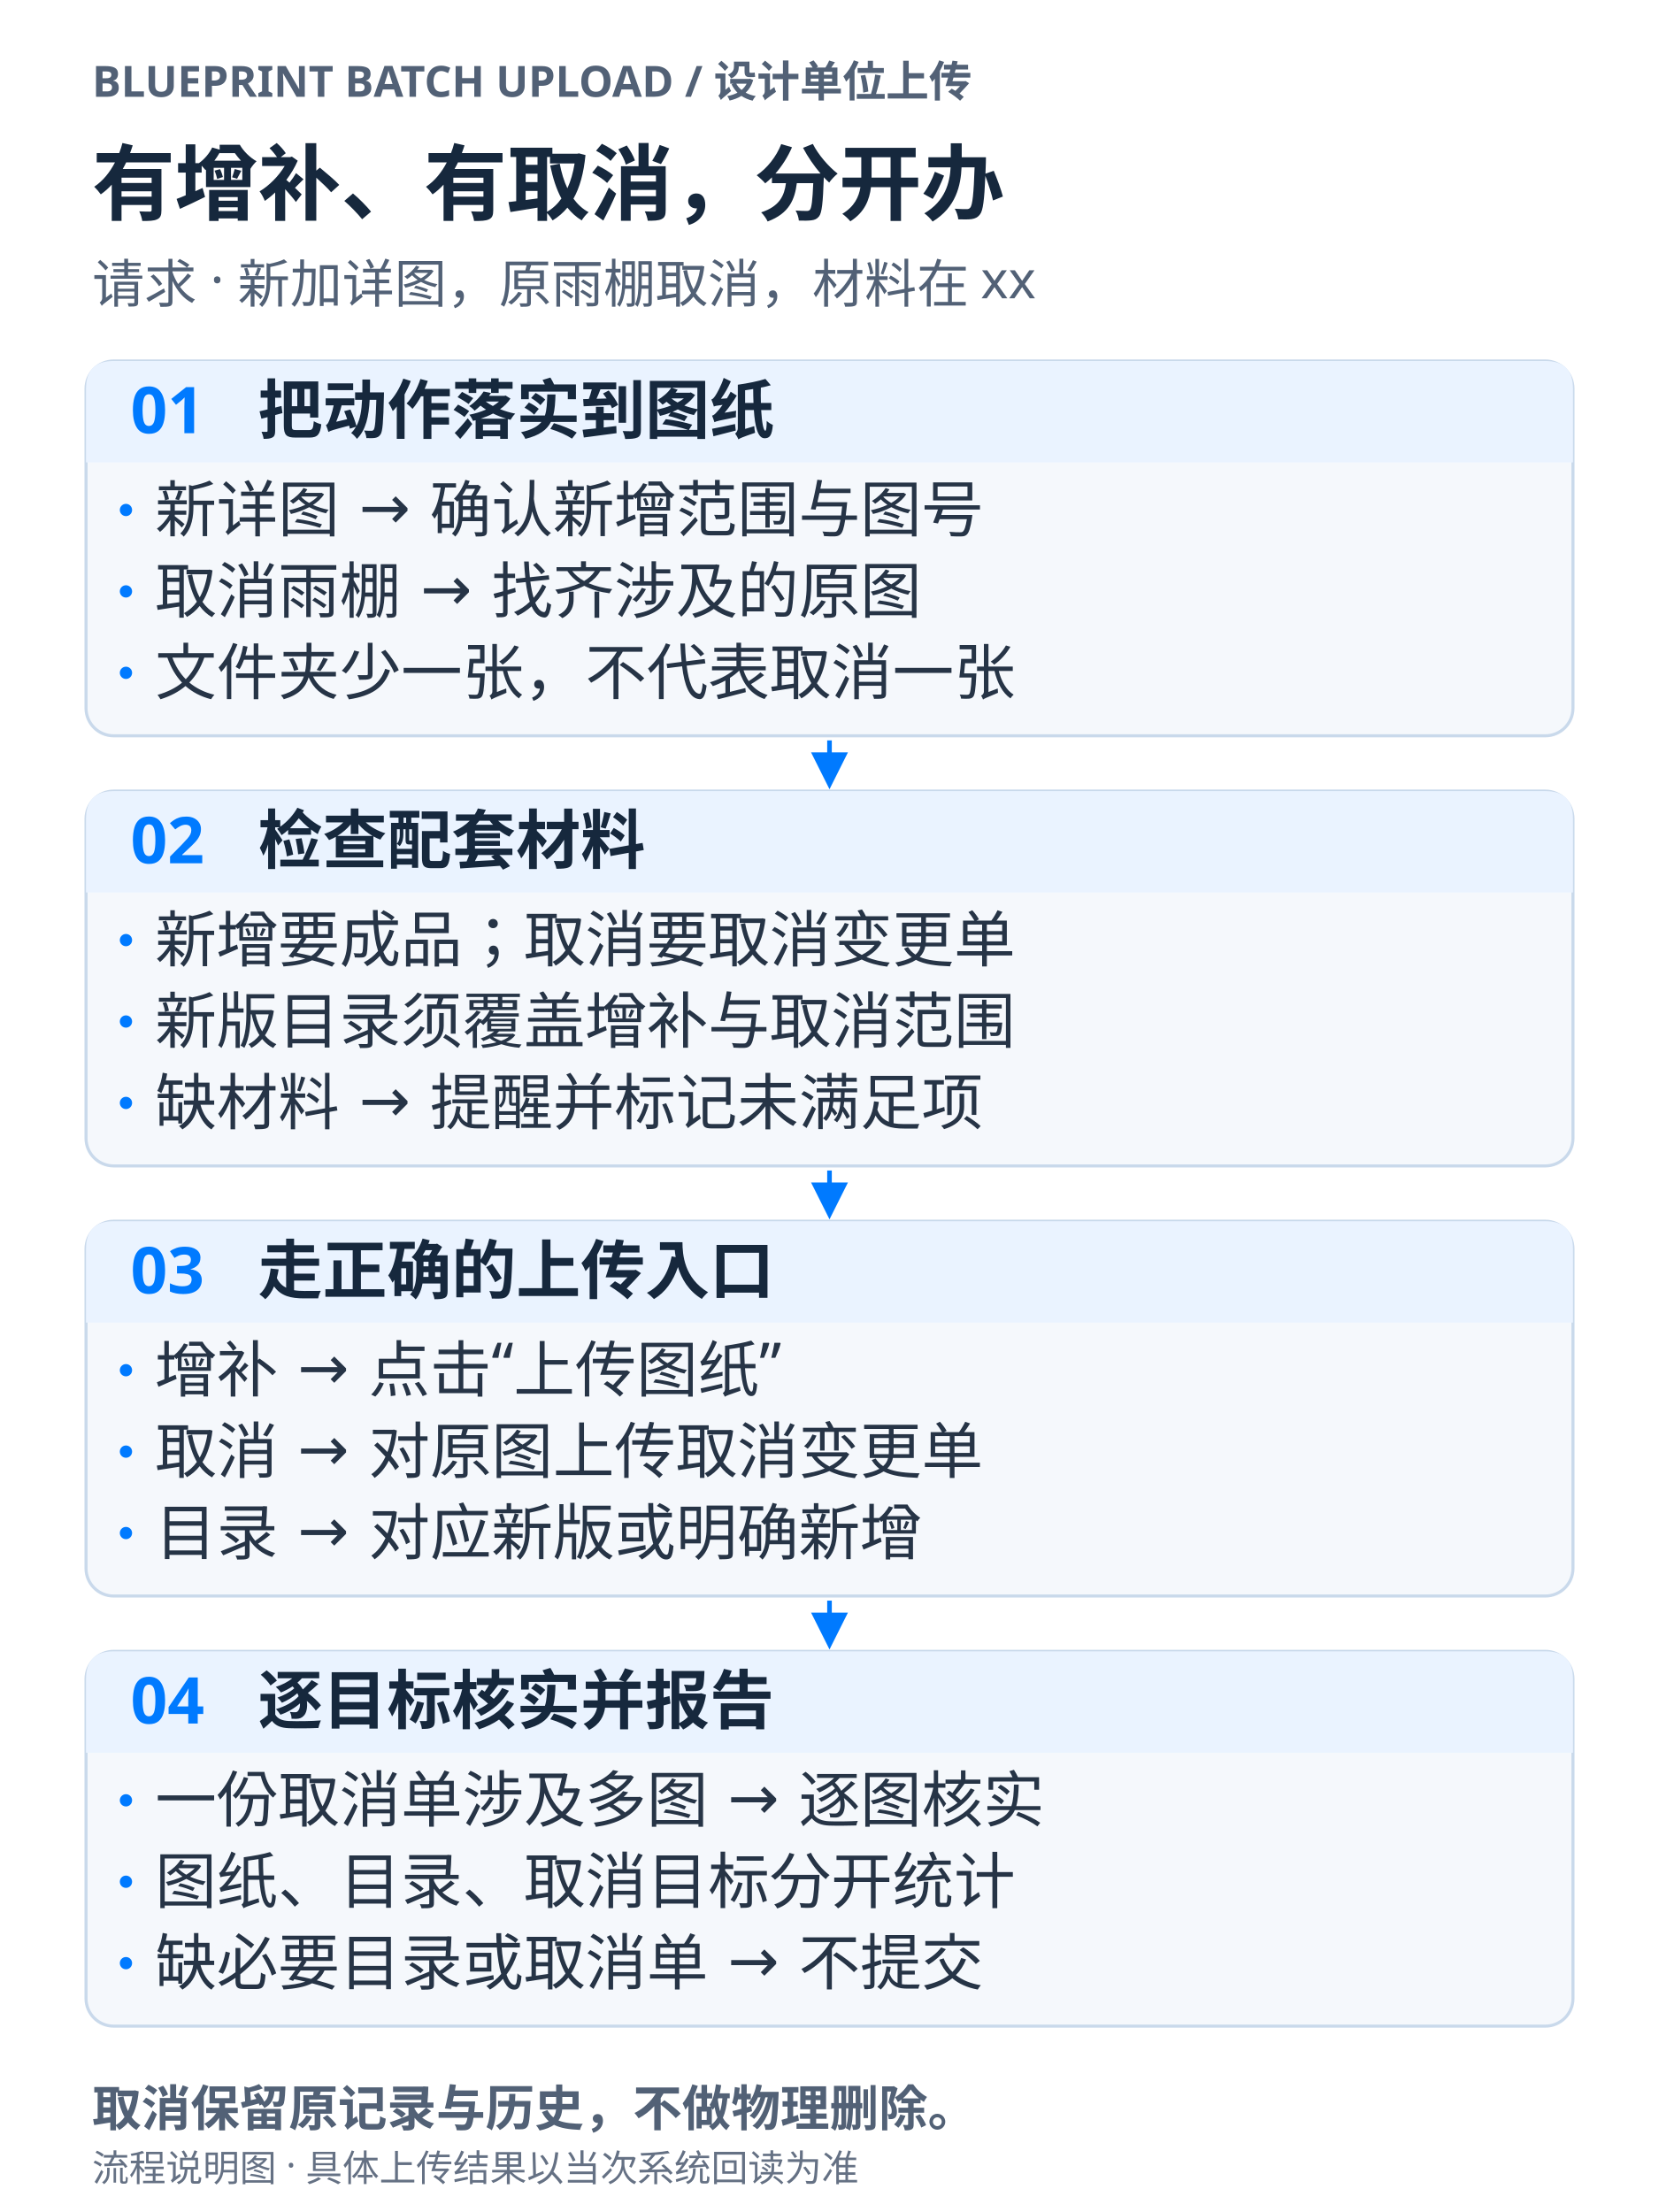
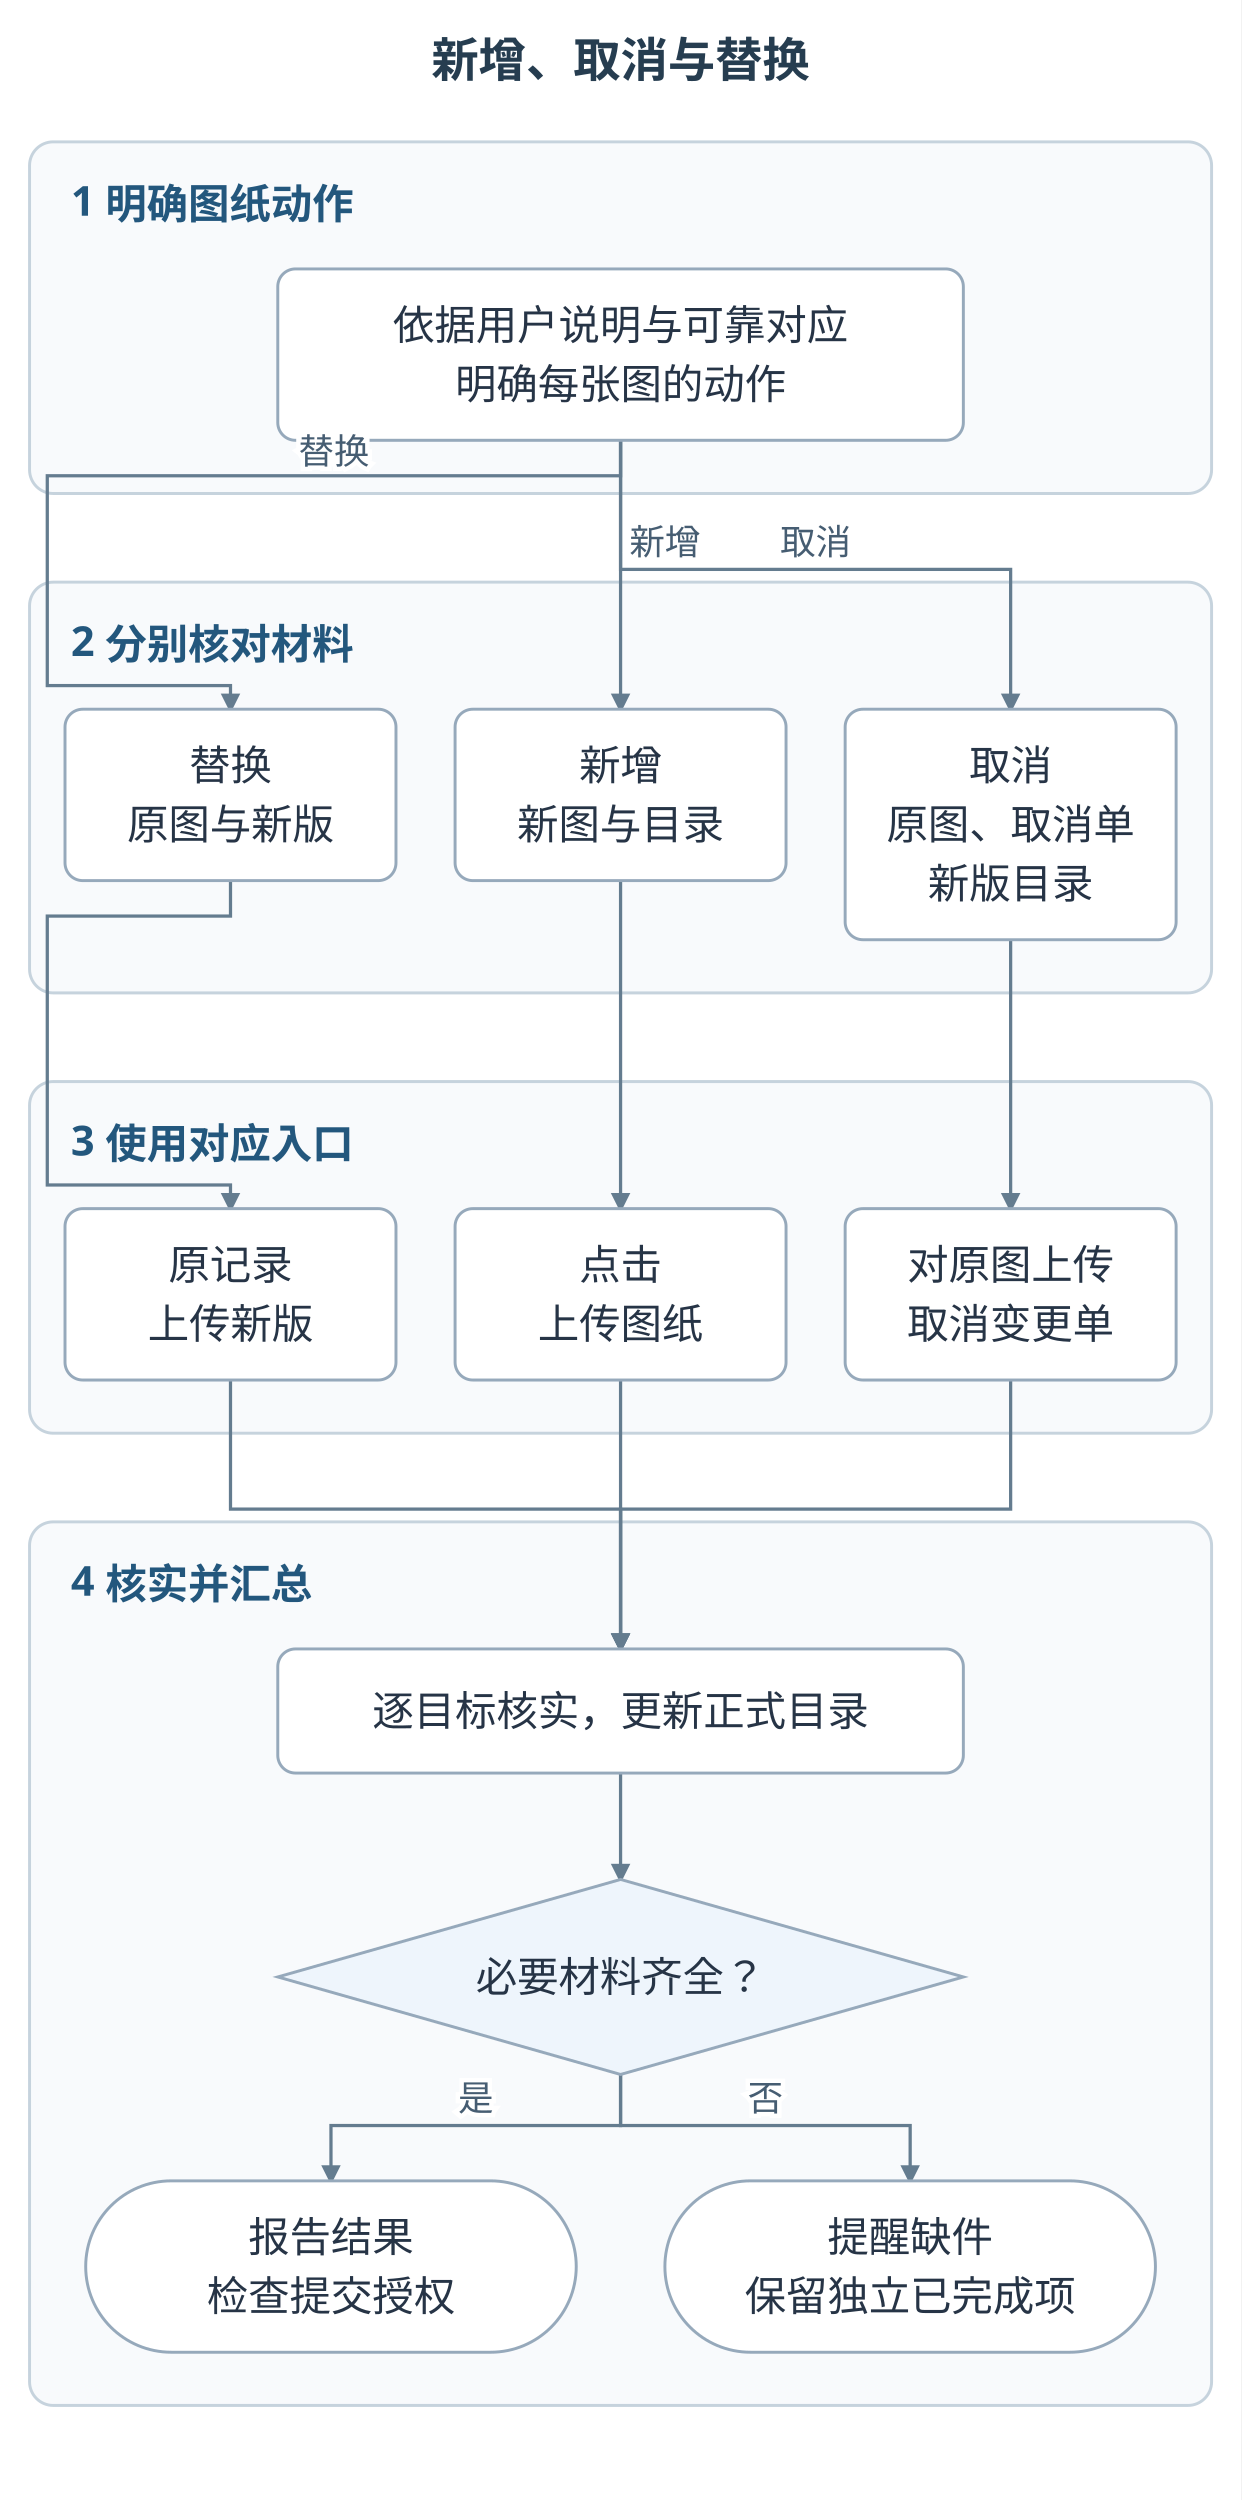
- <svg xmlns="http://www.w3.org/2000/svg" width="1080" height="1440" viewBox="0 0 1080 1440">
+ <svg xmlns="http://www.w3.org/2000/svg" width="420" height="846" viewBox="0 0 420 846">
  <defs>
-     <marker id="arrow" viewBox="0 0 10 10" refX="8" refY="5" markerWidth="8" markerHeight="8" orient="auto-start-reverse">
-       <path d="M 0 0 L 10 5 L 0 10 z" fill="#007AFF" />
+     <marker id="arrow" viewBox="0 0 10 10" refX="8" refY="5" markerWidth="6" markerHeight="6" orient="auto">
+       <path d="M0 0L10 5L0 10z" fill="#647C8F" />
    </marker>
  </defs>
-   <rect width="1080" height="1440" fill="white" />
-   <g font-family="Microsoft YaHei, PingFang SC, sans-serif">
-     <text x="60" y="63" font-size="28" font-weight="600" fill="#526176" data-max="990">BLUEPRINT BATCH UPLOAD  /  设计单位上传</text>
-     <text x="60" y="139" font-size="54" font-weight="700" fill="#16283D" data-max="1020">有增补、有取消，分开办</text>
-     <text x="60" y="197" font-size="34" font-weight="400" fill="#526176" data-max="1020">请求 · 新加详图，原雨棚取消，材料在 xx</text>
-     <rect x="56" y="235" width="968" height="244" rx="18" fill="#F5F8FC" stroke="#C9D9EB" stroke-width="2" />
-     <path d="M 74 235 H 1006 Q 1024 235 1024 253 V 301 H 56 V 253 Q 56 235 74 235" fill="#EAF3FF" />
-     <text x="85" y="282" font-size="42" font-weight="700" fill="#007AFF" data-max="990">01</text>
-     <text x="168" y="282" font-size="42" font-weight="700" fill="#16283D" data-max="990">把动作落实到图纸</text>
-     <circle cx="82" cy="332" r="4" fill="#007AFF" />
-     <text x="101" y="346" font-size="40" font-weight="400" fill="#263446" data-max="1000">新详图 → 确认新增范围与图号</text>
-     <circle cx="82" cy="385" r="4" fill="#007AFF" />
-     <text x="101" y="399" font-size="40" font-weight="400" fill="#263446" data-max="1000">取消雨棚 → 找齐涉及的原图</text>
-     <circle cx="82" cy="438" r="4" fill="#007AFF" />
-     <text x="101" y="452" font-size="40" font-weight="400" fill="#263446" data-max="1000">文件夹少一张，不代表取消一张</text>
-     <path d="M 540 482 V 509" stroke="#007AFF" stroke-width="3" fill="none" marker-end="url(#arrow)" />
-     <rect x="56" y="515" width="968" height="244" rx="18" fill="#F5F8FC" stroke="#C9D9EB" stroke-width="2" />
-     <path d="M 74 515 H 1006 Q 1024 515 1024 533 V 581 H 56 V 533 Q 56 515 74 515" fill="#EAF3FF" />
-     <text x="85" y="562" font-size="42" font-weight="700" fill="#007AFF" data-max="990">02</text>
-     <text x="168" y="562" font-size="42" font-weight="700" fill="#16283D" data-max="990">检查配套材料</text>
-     <circle cx="82" cy="612" r="4" fill="#007AFF" />
-     <text x="101" y="626" font-size="40" font-weight="400" fill="#263446" data-max="1000">新增要成品；取消要取消变更单</text>
-     <circle cx="82" cy="665" r="4" fill="#007AFF" />
-     <text x="101" y="679" font-size="40" font-weight="400" fill="#263446" data-max="1000">新版目录须覆盖增补与取消范围</text>
-     <circle cx="82" cy="718" r="4" fill="#007AFF" />
-     <text x="101" y="732" font-size="40" font-weight="400" fill="#263446" data-max="1000">缺材料 → 提醒并标记未满足项</text>
-     <path d="M 540 762 V 789" stroke="#007AFF" stroke-width="3" fill="none" marker-end="url(#arrow)" />
-     <rect x="56" y="795" width="968" height="244" rx="18" fill="#F5F8FC" stroke="#C9D9EB" stroke-width="2" />
-     <path d="M 74 795 H 1006 Q 1024 795 1024 813 V 861 H 56 V 813 Q 56 795 74 795" fill="#EAF3FF" />
-     <text x="85" y="842" font-size="42" font-weight="700" fill="#007AFF" data-max="990">03</text>
-     <text x="168" y="842" font-size="42" font-weight="700" fill="#16283D" data-max="990">走正确的上传入口</text>
-     <circle cx="82" cy="892" r="4" fill="#007AFF" />
-     <text x="101" y="906" font-size="40" font-weight="400" fill="#263446" data-max="1000">增补 → 点击“上传图纸”</text>
-     <circle cx="82" cy="945" r="4" fill="#007AFF" />
-     <text x="101" y="959" font-size="40" font-weight="400" fill="#263446" data-max="1000">取消 → 对原图上传取消变更单</text>
-     <circle cx="82" cy="998" r="4" fill="#007AFF" />
-     <text x="101" y="1012" font-size="40" font-weight="400" fill="#263446" data-max="1000">目录 → 对应新版或明确新增</text>
-     <path d="M 540 1042 V 1069" stroke="#007AFF" stroke-width="3" fill="none" marker-end="url(#arrow)" />
-     <rect x="56" y="1075" width="968" height="244" rx="18" fill="#F5F8FC" stroke="#C9D9EB" stroke-width="2" />
-     <path d="M 74 1075 H 1006 Q 1024 1075 1024 1093 V 1141 H 56 V 1093 Q 56 1075 74 1075" fill="#EAF3FF" />
-     <text x="85" y="1122" font-size="42" font-weight="700" fill="#007AFF" data-max="990">04</text>
-     <text x="168" y="1122" font-size="42" font-weight="700" fill="#16283D" data-max="990">逐目标核实并报告</text>
-     <circle cx="82" cy="1172" r="4" fill="#007AFF" />
-     <text x="101" y="1186" font-size="40" font-weight="400" fill="#263446" data-max="1000">一份取消单涉及多图 → 逐图核实</text>
-     <circle cx="82" cy="1225" r="4" fill="#007AFF" />
-     <text x="101" y="1239" font-size="40" font-weight="400" fill="#263446" data-max="1000">图纸、目录、取消目标分开统计</text>
-     <circle cx="82" cy="1278" r="4" fill="#007AFF" />
-     <text x="101" y="1292" font-size="40" font-weight="400" fill="#263446" data-max="1000">缺必要目录或取消单 → 不提交</text>
-     <text x="60" y="1384" font-size="32" font-weight="600" fill="#526176" data-max="1020">取消保留原记录与历史，不做物理删除。</text>
-     <text x="60" y="1420" font-size="24" font-weight="400" fill="#657184" data-max="1020">流程说明图 · 具体上传结果以当次系统回读为准</text>
+   <rect width="100%" height="100%" fill="white" />
+   <g font-family="Microsoft YaHei, sans-serif">
+     <text x="210" y="26" text-anchor="middle" font-size="16" font-weight="600" fill="#263D50">新增、取消与替换</text>
+     <rect x="10" y="48" width="400" height="119" rx="8" fill="#F8FAFC" stroke="#C6D3DD" />
+     <text x="24" y="73" font-size="14" font-weight="600" fill="#23577D">1 明确图纸动作</text>
+     <rect x="10" y="197" width="400" height="139" rx="8" fill="#F8FAFC" stroke="#C6D3DD" />
+     <text x="24" y="222" font-size="14" font-weight="600" fill="#23577D">2 分别核对材料</text>
+     <rect x="10" y="366" width="400" height="119" rx="8" fill="#F8FAFC" stroke="#C6D3DD" />
+     <text x="24" y="391" font-size="14" font-weight="600" fill="#23577D">3 使用对应入口</text>
+     <rect x="10" y="515" width="400" height="299" rx="8" fill="#F8FAFC" stroke="#C6D3DD" />
+     <text x="24" y="540" font-size="14" font-weight="600" fill="#23577D">4 核实并汇总</text>
+     <path data-edge="a-b" d="M210 149 V161 H16 V232 H78 V240" fill="none" stroke="#647C8F" stroke-width="1.1" marker-end="url(#arrow)" />
+     <path data-edge="a-c" d="M210 149 V192.68 H210 V240" fill="none" stroke="#647C8F" stroke-width="1.1" marker-end="url(#arrow)" />
+     <path data-edge="a-d" d="M210 149 V192.68 H342 V240" fill="none" stroke="#647C8F" stroke-width="1.1" marker-end="url(#arrow)" />
+     <path data-edge="b-e" d="M78 298 V310 H16 V401 H78 V409" fill="none" stroke="#647C8F" stroke-width="1.1" marker-end="url(#arrow)" />
+     <path data-edge="c-f" d="M210 298 V351.28 H210 V409" fill="none" stroke="#647C8F" stroke-width="1.1" marker-end="url(#arrow)" />
+     <path data-edge="d-g" d="M342 318 V361.68 H342 V409" fill="none" stroke="#647C8F" stroke-width="1.1" marker-end="url(#arrow)" />
+     <path data-edge="e-h" d="M78 467 V510.68 H210 V558" fill="none" stroke="#647C8F" stroke-width="1.1" marker-end="url(#arrow)" />
+     <path data-edge="f-h" d="M210 467 V510.68 H210 V558" fill="none" stroke="#647C8F" stroke-width="1.1" marker-end="url(#arrow)" />
+     <path data-edge="g-h" d="M342 467 V510.68 H210 V558" fill="none" stroke="#647C8F" stroke-width="1.1" marker-end="url(#arrow)" />
+     <path data-edge="h-i" d="M210 600 V617.28 H210 V636" fill="none" stroke="#647C8F" stroke-width="1.1" marker-end="url(#arrow)" />
+     <path data-edge="i-j" d="M210 702 V719.28 H112 V738" fill="none" stroke="#647C8F" stroke-width="1.1" marker-end="url(#arrow)" />
+     <path data-edge="i-k" d="M210 702 V719.28 H308 V738" fill="none" stroke="#647C8F" stroke-width="1.1" marker-end="url(#arrow)" />
+     <g class="node" data-id="a">
+       <rect x="94" y="91" width="232" height="58" rx="6" fill="white" stroke="#96A9BB" />
+       <text x="210" y="115" text-anchor="middle" font-size="14" fill="#263446">依据用户说明与可靠对应</text>
+       <text x="210" y="135" text-anchor="middle" font-size="14" fill="#263446">明确每张图的动作</text>
+     </g>
+     <g class="node" data-id="b">
+       <rect x="22" y="240" width="112" height="58" rx="6" fill="white" stroke="#96A9BB" />
+       <text x="78" y="264" text-anchor="middle" font-size="14" fill="#263446">替换</text>
+       <text x="78" y="284" text-anchor="middle" font-size="14" fill="#263446">原图与新版</text>
+     </g>
+     <g class="node" data-id="c">
+       <rect x="154" y="240" width="112" height="58" rx="6" fill="white" stroke="#96A9BB" />
+       <text x="210" y="264" text-anchor="middle" font-size="14" fill="#263446">新增</text>
+       <text x="210" y="284" text-anchor="middle" font-size="14" fill="#263446">新图与目录</text>
+     </g>
+     <g class="node" data-id="d">
+       <rect x="286" y="240" width="112" height="78" rx="6" fill="white" stroke="#96A9BB" />
+       <text x="342" y="264" text-anchor="middle" font-size="14" fill="#263446">取消</text>
+       <text x="342" y="284" text-anchor="middle" font-size="14" fill="#263446">原图、取消单</text>
+       <text x="342" y="304" text-anchor="middle" font-size="14" fill="#263446">新版目录</text>
+     </g>
+     <g class="node" data-id="e">
+       <rect x="22" y="409" width="112" height="58" rx="6" fill="white" stroke="#96A9BB" />
+       <text x="78" y="433" text-anchor="middle" font-size="14" fill="#263446">原记录</text>
+       <text x="78" y="453" text-anchor="middle" font-size="14" fill="#263446">上传新版</text>
+     </g>
+     <g class="node" data-id="f">
+       <rect x="154" y="409" width="112" height="58" rx="6" fill="white" stroke="#96A9BB" />
+       <text x="210" y="433" text-anchor="middle" font-size="14" fill="#263446">点击</text>
+       <text x="210" y="453" text-anchor="middle" font-size="14" fill="#263446">上传图纸</text>
+     </g>
+     <g class="node" data-id="g">
+       <rect x="286" y="409" width="112" height="58" rx="6" fill="white" stroke="#96A9BB" />
+       <text x="342" y="433" text-anchor="middle" font-size="14" fill="#263446">对原图上传</text>
+       <text x="342" y="453" text-anchor="middle" font-size="14" fill="#263446">取消变更单</text>
+     </g>
+     <g class="node" data-id="h">
+       <rect x="94" y="558" width="232" height="42" rx="6" fill="white" stroke="#96A9BB" />
+       <text x="210" y="584" text-anchor="middle" font-size="14" fill="#263446">逐目标核实，更新正式目录</text>
+     </g>
+     <g class="node" data-id="i">
+       <polygon points="210,636 326,669 210,702 94,669" fill="#EEF5FC" stroke="#96A9BB" />
+       <text x="210" y="674" text-anchor="middle" font-size="14" fill="#263446">必要材料齐全？</text>
+     </g>
+     <g class="node" data-id="j">
+       <rect x="29" y="738" width="166" height="58" rx="29" fill="white" stroke="#96A9BB" />
+       <text x="112" y="762" text-anchor="middle" font-size="14" fill="#263446">报告结果</text>
+       <text x="112" y="782" text-anchor="middle" font-size="14" fill="#263446">检查提交授权</text>
+     </g>
+     <g class="node" data-id="k">
+       <rect x="225" y="738" width="166" height="58" rx="29" fill="white" stroke="#96A9BB" />
+       <text x="308" y="762" text-anchor="middle" font-size="14" fill="#263446">提醒缺件</text>
+       <text x="308" y="782" text-anchor="middle" font-size="14" fill="#263446">保留独立已完成项</text>
+     </g>
+     <text x="113" y="157" text-anchor="middle" font-size="12" fill="#465D72" stroke="white" stroke-width="3" paint-order="stroke">替换</text>
+     <text x="225" y="187.68" text-anchor="middle" font-size="12" fill="#465D72" stroke="white" stroke-width="3" paint-order="stroke">新增</text>
+     <text x="276" y="187.68" text-anchor="middle" font-size="12" fill="#465D72" stroke="white" stroke-width="3" paint-order="stroke">取消</text>
+     <text x="161" y="714.28" text-anchor="middle" font-size="12" fill="#465D72" stroke="white" stroke-width="3" paint-order="stroke">是</text>
+     <text x="259" y="714.28" text-anchor="middle" font-size="12" fill="#465D72" stroke="white" stroke-width="3" paint-order="stroke">否</text>
  </g>
</svg>
